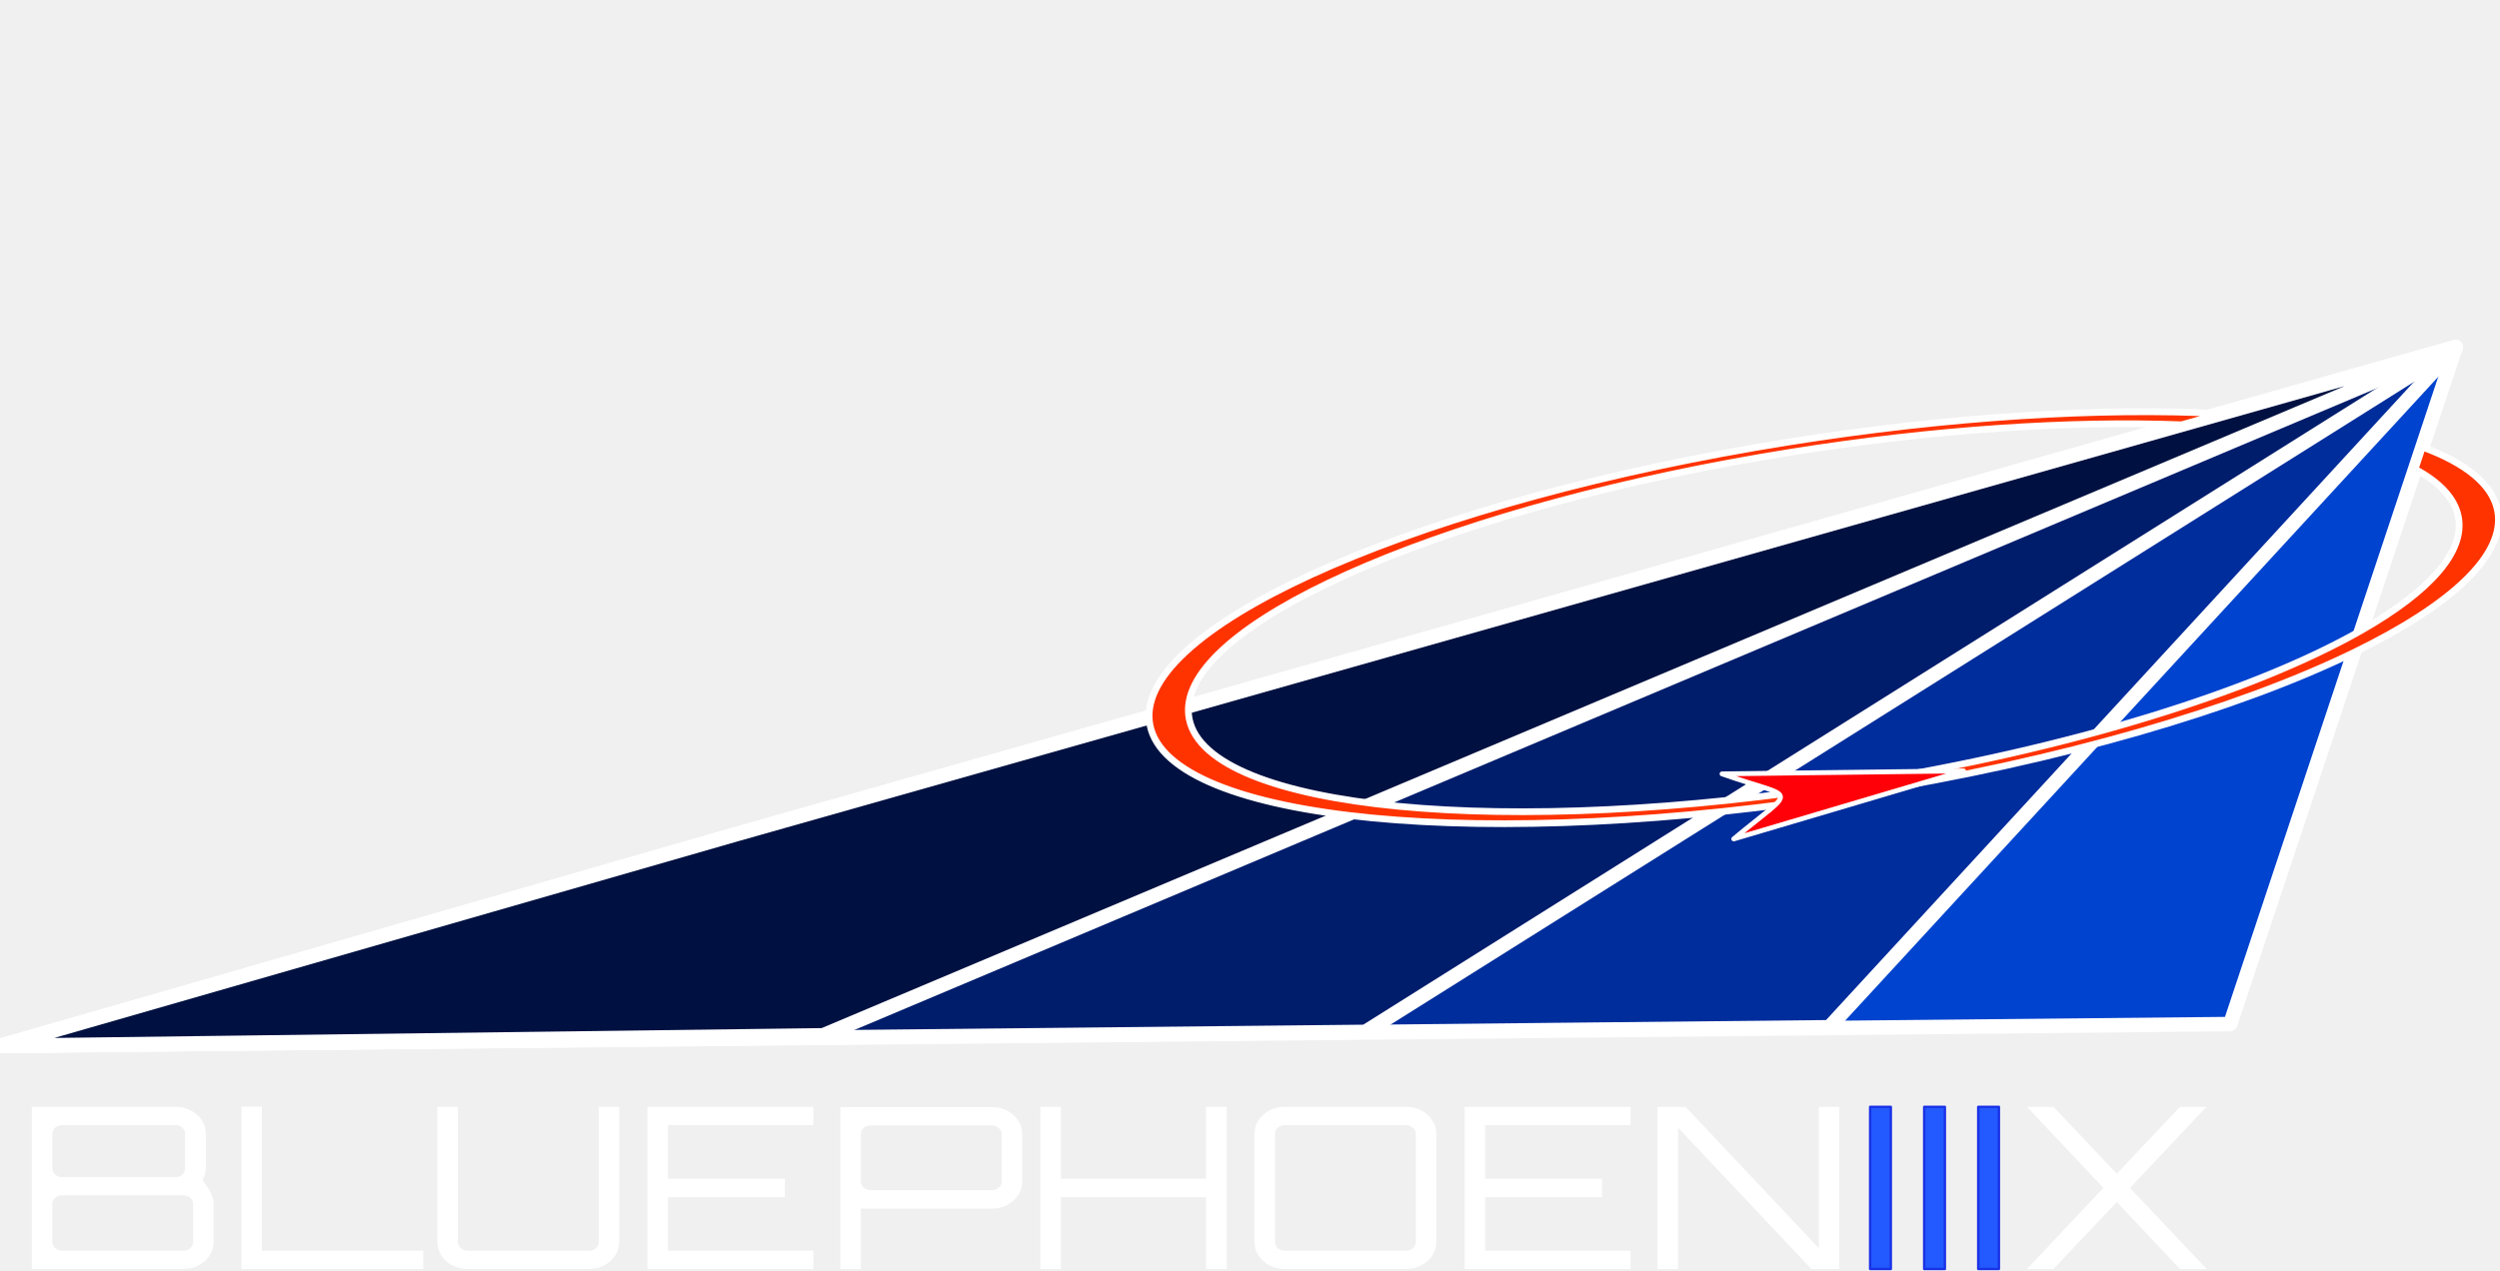
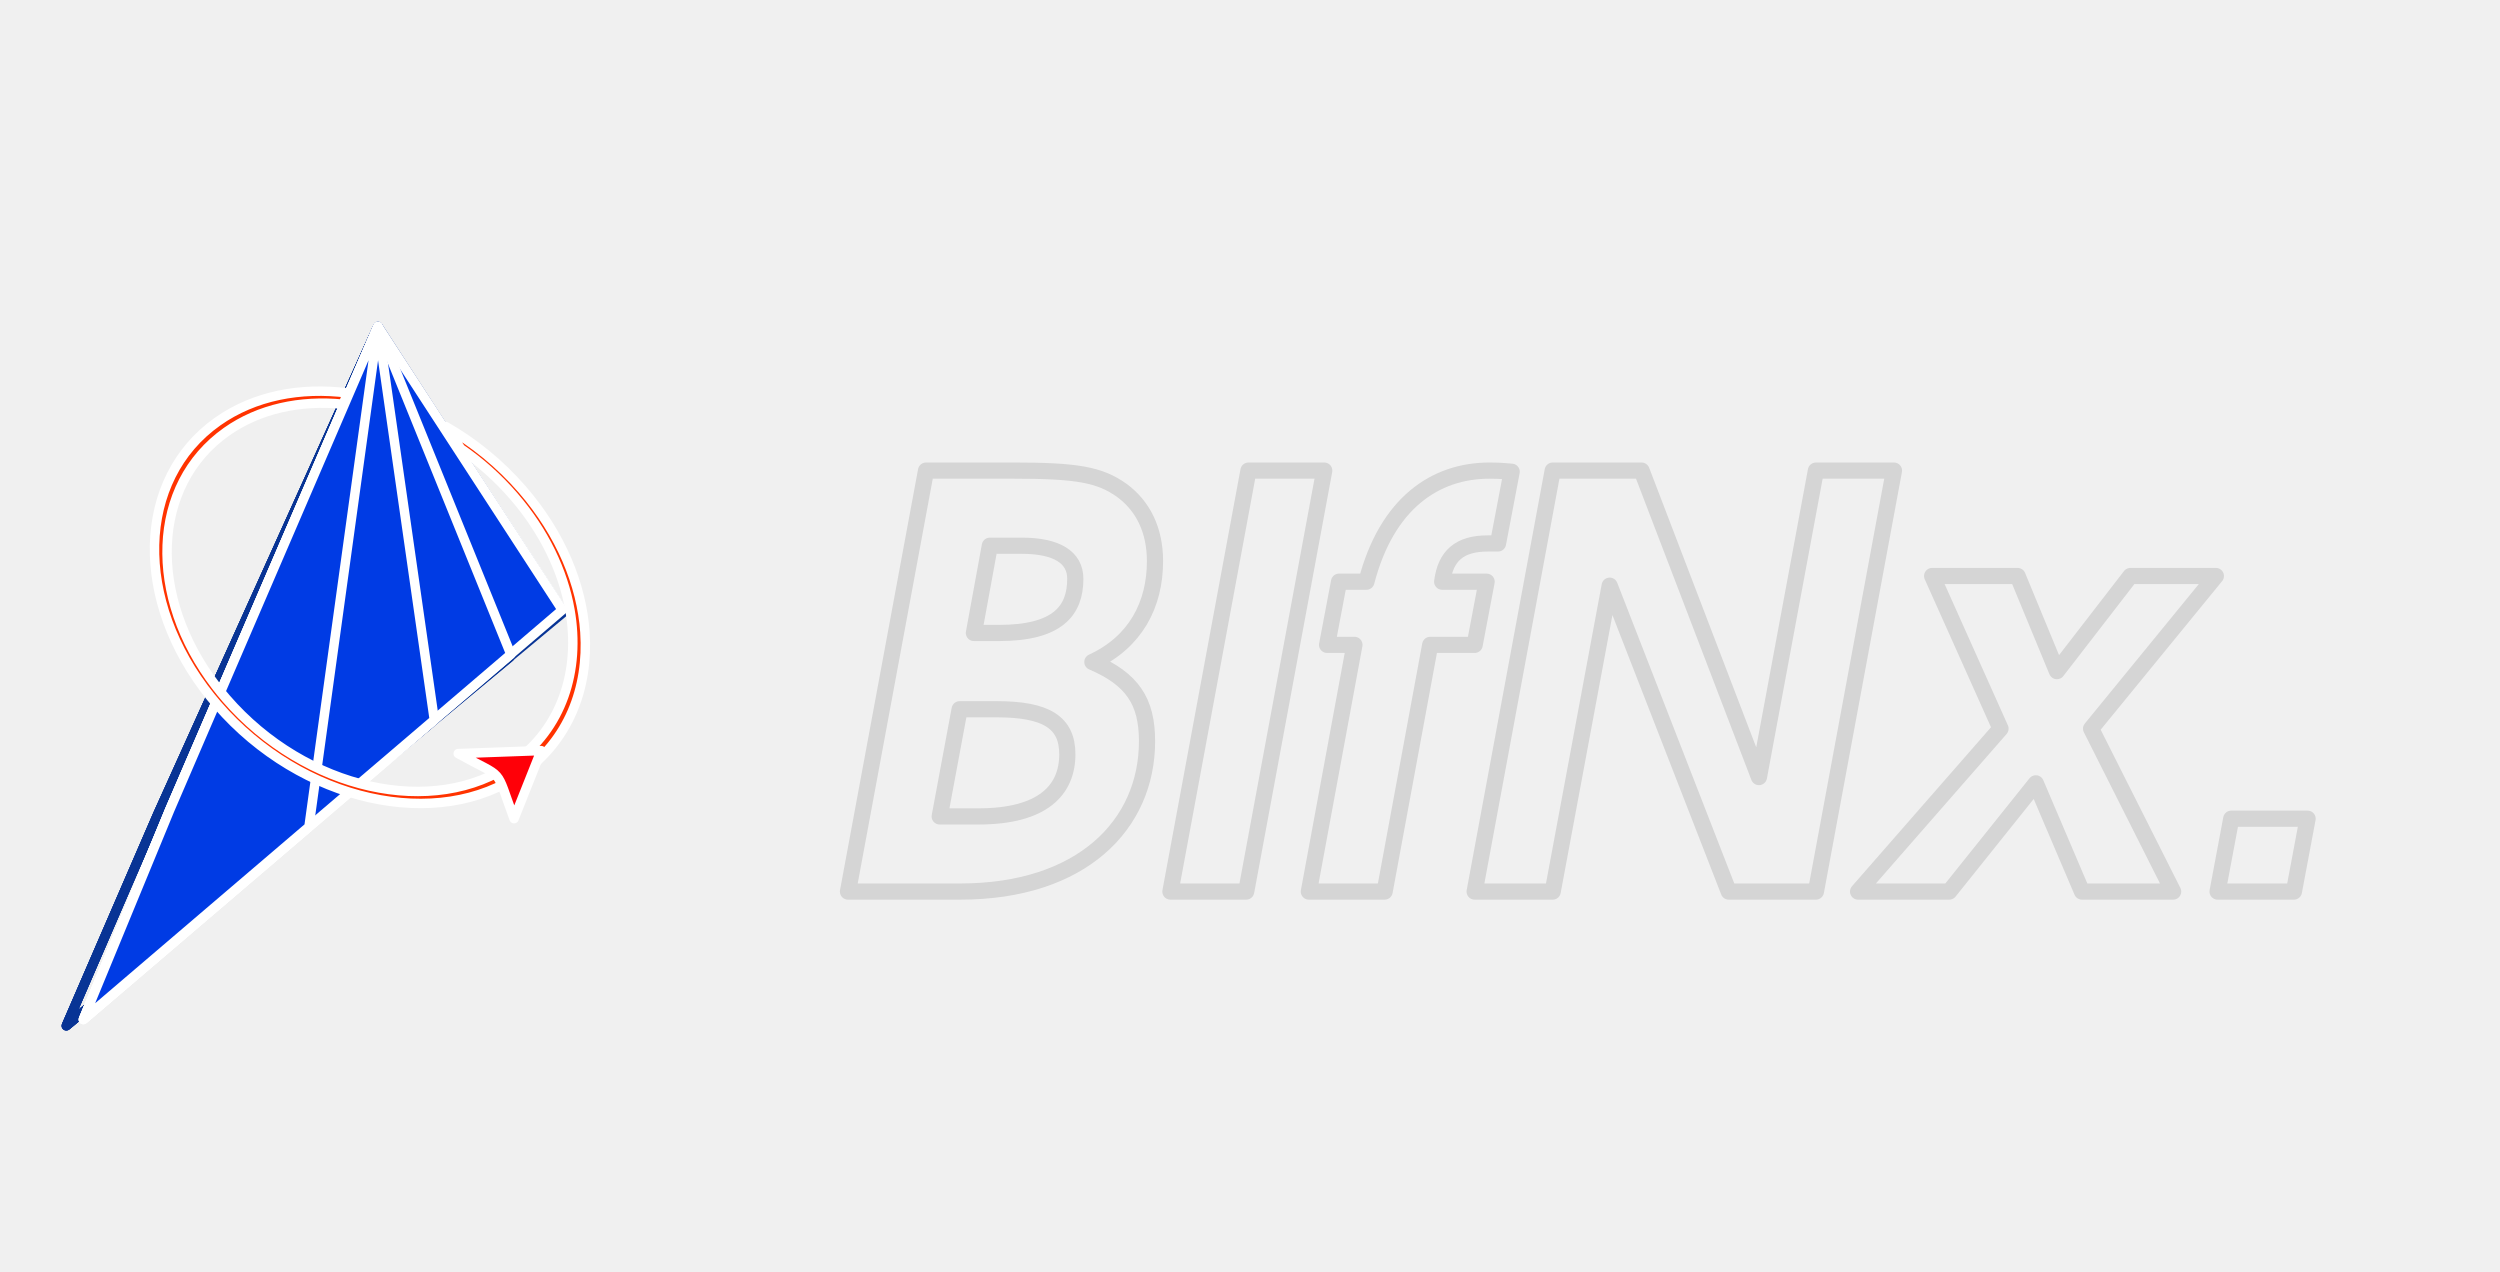
- <svg xmlns="http://www.w3.org/2000/svg" width="100%" height="100%" viewBox="0 0 18355 9334" version="1.1" xml:space="preserve" style="fill-rule:evenodd;clip-rule:evenodd;stroke-linejoin:round;stroke-miterlimit:2;">
-   <g>
-     <g>
-       <path d="M233.936,9324.2l-0,-1191.3l1055.32,-0c40.803,-0 77.897,8.273 111.281,26.473c35.239,18.201 61.205,41.365 81.606,71.147c20.402,31.437 29.675,64.529 29.675,100.929l0,253.15c0,14.892 -1.854,29.783 -7.418,44.674c-3.71,14.891 -9.274,29.782 -16.693,43.019c27.821,36.401 48.222,67.838 61.205,94.311c12.983,26.473 20.402,52.946 20.402,81.074l-0,277.969c-0,36.401 -9.274,69.492 -29.675,99.275c-20.402,31.437 -46.367,54.601 -81.606,72.801c-33.385,18.201 -70.478,26.473 -111.282,26.473l-1112.81,0Zm222.562,-134.02l890.248,-0c20.402,-0 37.094,-6.619 50.077,-19.855c14.837,-11.582 22.256,-26.473 22.256,-44.674l0,-277.969c0,-18.2 -7.419,-33.091 -22.256,-46.328c-12.983,-11.582 -29.675,-18.2 -50.077,-18.2l-890.248,-0c-20.402,-0 -37.094,6.618 -51.931,18.2c-12.983,13.237 -20.402,28.128 -20.402,46.328l0,277.969c0,18.201 7.419,33.092 20.402,44.674c14.837,13.236 31.529,19.855 51.931,19.855Zm-0,-541.047l832.753,0c20.402,0 37.094,-6.618 50.077,-19.855c12.983,-11.582 20.401,-26.473 20.401,-44.674l0,-253.15c0,-18.2 -7.418,-33.091 -20.401,-46.328c-12.983,-11.582 -29.675,-18.2 -50.077,-18.2l-832.753,-0c-20.402,-0 -37.094,6.618 -51.931,18.2c-12.983,13.237 -20.402,28.128 -20.402,46.328l0,253.15c0,18.201 7.419,33.092 20.402,44.674c14.837,13.237 31.529,19.855 51.931,19.855Z" style="fill:#fff;fill-rule:nonzero;" />
-     </g>
-     <g>
-       <path d="M1773.32,9324.2l0,-1192.95l150.23,0l-0,1058.93l1185.14,-0l0,134.02l-1335.37,0Z" style="fill:#fff;fill-rule:nonzero;" />
-     </g>
-     <g>
-       <path d="M3435.13,9324.2c-40.803,0 -77.897,-8.272 -113.136,-26.473c-33.384,-18.2 -59.35,-41.364 -79.751,-71.147c-20.402,-31.437 -29.675,-64.528 -29.675,-100.929l-0,-992.746l150.229,-0l0,992.746c0,18.201 7.419,33.092 20.402,44.674c14.837,13.236 31.529,19.855 51.931,19.855l890.249,-0c20.401,-0 37.093,-6.619 50.076,-18.201c14.838,-13.236 22.256,-28.127 22.256,-46.328l0,-992.746l150.23,-0l-0,992.746c-0,36.401 -9.274,69.492 -29.675,100.929c-20.402,29.783 -46.367,52.947 -79.752,71.147c-35.239,18.201 -72.332,26.473 -113.135,26.473l-890.249,0Z" style="fill:#fff;fill-rule:nonzero;" />
-     </g>
-     <g>
-       <path d="M4755.66,9324.2l-0,-1191.3l1218.53,-0l-0,134.021l-1068.3,-0l0,393.789l858.719,0l0,135.675l-858.719,0l0,393.79l1068.3,-0l-0,134.02l-1218.53,0Z" style="fill:#fff;fill-rule:nonzero;" />
-     </g>
-     <g>
-       <path d="M6172.61,9324.2l0,-1189.64l1112.81,-0c40.803,-0 77.897,8.272 113.136,26.473c33.384,18.2 59.35,43.019 79.751,72.801c20.402,29.783 29.675,62.874 29.675,99.275l0,349.116c0,36.4 -9.273,69.492 -29.675,99.274c-20.401,29.783 -46.367,54.601 -81.606,72.802c-33.384,18.2 -70.478,26.473 -111.281,26.473l-962.581,-0l-0,443.426l-150.23,0Zm222.563,-579.102l890.248,0c20.402,0 37.094,-6.618 50.077,-18.2c14.837,-11.582 22.256,-26.473 22.256,-44.673l-0,-349.116c-0,-18.201 -7.419,-33.092 -22.256,-44.674c-12.983,-13.236 -29.675,-19.855 -50.077,-19.855l-890.248,0c-20.402,0 -37.094,6.619 -51.932,19.855c-12.982,11.582 -20.401,26.473 -20.401,44.674l-0,349.116c-0,18.2 7.419,33.091 20.401,44.673c14.838,11.582 31.53,18.2 51.932,18.2Z" style="fill:#fff;fill-rule:nonzero;" />
-     </g>
-     <g>
-       <path d="M7641.6,9324.2l0,-1191.3l150.23,-0l-0,527.81l1066.44,0l0,-527.81l152.084,-0l0,1191.3l-152.084,0l0,-527.81l-1066.44,0l-0,527.81l-150.23,0Z" style="fill:#fff;fill-rule:nonzero;" />
-     </g>
-     <g>
-       <path d="M9436.92,9324.2c-40.803,0 -77.896,-8.272 -113.135,-26.473c-33.385,-18.2 -59.35,-41.364 -79.752,-71.147c-20.401,-31.437 -29.675,-64.528 -29.675,-100.929l0,-794.197c0,-36.4 9.274,-69.492 29.675,-100.929c20.402,-29.782 46.367,-52.946 79.752,-71.147c35.239,-18.2 72.332,-26.473 113.135,-26.473l890.249,-0c40.803,-0 77.897,8.273 113.136,26.473c33.384,18.201 59.35,41.365 79.751,72.802c20.402,29.782 29.675,62.874 29.675,99.274l0,794.197c0,36.401 -9.273,69.492 -29.675,100.929c-20.401,29.783 -46.367,52.947 -81.606,71.147c-33.384,18.201 -70.478,26.473 -111.281,26.473l-890.249,0Zm0,-134.02l890.249,-0c20.402,-0 37.094,-6.619 50.076,-18.201c14.838,-13.236 22.257,-28.127 22.257,-46.328l-0,-794.197c-0,-18.2 -7.419,-33.091 -22.257,-44.673c-12.982,-13.237 -29.674,-19.855 -50.076,-19.855l-890.249,-0c-20.401,-0 -37.093,6.618 -51.931,19.855c-12.983,11.582 -20.401,26.473 -20.401,44.673l-0,794.197c-0,18.201 7.418,33.092 20.401,46.328c14.838,11.582 31.53,18.201 51.931,18.201Z" style="fill:#fff;fill-rule:nonzero;" />
-     </g>
-     <g>
-       <path d="M10757.5,9324.2l0,-1191.3l1218.53,-0l0,134.021l-1068.3,-0l-0,393.789l858.719,0l-0,135.675l-858.719,0l-0,393.79l1068.3,-0l0,134.02l-1218.53,0Z" style="fill:#fff;fill-rule:nonzero;" />
-     </g>
-     <g>
-       <path d="M12174.4,9324.2l-0,-1191.3l205.87,-0l979.273,1039.07l0,-1039.07l150.23,-0l-0,1191.3l-205.87,0l-979.274,-1039.07l0,1039.07l-150.229,0Z" style="fill:#fff;fill-rule:nonzero;" />
-     </g>
-     <g>
-       <rect x="13736" y="8132.9" width="152.084" height="1191.3" style="fill:#225aff;stroke:#1a32e6;stroke-width:17.57px;" />
-     </g>
-     <g>
-       <rect x="14133" y="8132.9" width="152.084" height="1191.3" style="fill:#225aff;stroke:#1a32e6;stroke-width:17.57px;" />
-     </g>
-     <g>
-       <rect x="14529.9" y="8132.9" width="152.084" height="1191.3" style="fill:#225aff;stroke:#1a32e6;stroke-width:17.57px;" />
-     </g>
-     <g>
-       <path d="M14889.6,9324.2l-0,-1.654l560.114,-593.993l-560.114,-593.993l-0,-1.655l192.887,-0l465.526,491.409l463.671,-491.409l192.887,-0l0,1.655l-560.115,593.993l561.97,593.993l-0,1.654l-194.742,0l-463.671,-491.409l-465.526,491.409l-192.887,0Z" style="fill:#fff;fill-rule:nonzero;" />
-     </g>
-   </g>
-   <path d="M5396.5,6133.14l12640.8,-3582.69l-1656.59,4974.14l-16376.3,160.237l5392.17,-1551.68l-0.037,-0.003Z" style="fill:#0043ce;stroke:#fff;stroke-width:106.22px;stroke-linecap:round;stroke-miterlimit:1.5;" />
-   <path id="_002d9c" d="M5396.5,6133.14l12640.8,-3582.69l-4601.62,4997.58l-13431.3,136.8l5392.17,-1551.68l-0.042,-0.006Z" style="fill:#002d9c;stroke:#fff;stroke-width:106.22px;stroke-linecap:round;stroke-miterlimit:1.5;" />
-   <path id="_002d9c1" d="M5396.5,6133.14l12640.8,-3582.69l-8008.88,5031.62l-10024,102.759l5392.17,-1551.68l-0.042,-0.003Z" style="fill:#001d6c;stroke:#fff;stroke-width:106.22px;stroke-linecap:round;stroke-miterlimit:1.5;" />
-   <path id="_002d9c2" d="M5396.5,6133.14l12640.8,-3582.69l-11991.5,5056.85l-6041.38,77.548l5392.17,-1551.68l-0.042,-0.018Z" style="fill:#001141;stroke:#fff;stroke-width:106.22px;stroke-linecap:round;stroke-linejoin:miter;stroke-miterlimit:1;" />
-   <path d="M8440.25,5270.45c-21.5,-704.237 2039.35,-1598.21 4696.25,-2022.38c1181.77,-188.668 2289.06,-253.676 3176.64,-208.992l-289.238,81.978c-814.862,-30.795 -1811.76,32.777 -2872.34,202.096c-2453.02,391.621 -4366.58,1208.43 -4422.04,1865.31c-2.696,31.94 -1,63.502 5.242,94.618c134.612,671.049 2332.28,882.451 4904.58,471.785c1572.25,-251.007 2922.89,-676.691 3704.7,-1122.98c497.275,-283.865 764.421,-576.064 712.087,-836.95c-27.062,-134.896 -137.487,-251.219 -317.571,-347.646l54.046,-162.278c317.829,117.477 513.071,273.238 551.334,463.975c65.25,325.287 -337.275,696.418 -1053.96,1045.23c-853.1,415.203 -2151.33,798.774 -3635.58,1035.73c-2731.15,436.023 -5064.54,211.568 -5207.46,-500.918c-3.883,-19.37 -6.113,-38.903 -6.712,-58.581l0.012,-0Z" style="fill:#f30;stroke:#fff;stroke-width:49.36px;stroke-linecap:round;stroke-miterlimit:1.5;" />
-   <path d="M14422.3,5664.32l-1688.07,499.906c472.249,-394.691 470.758,-281.606 -85.838,-477.911l1773.91,-21.995Z" style="fill:#ff0008;stroke:#fff;stroke-width:35.63px;stroke-linecap:round;stroke-miterlimit:1.5;" />
+ <svg xmlns="http://www.w3.org/2000/svg" width="100%" height="100%" viewBox="0 0 4405 2240" version="1.1" xml:space="preserve" style="fill-rule:evenodd;clip-rule:evenodd;stroke-linejoin:round;stroke-miterlimit:1.5;">
+   <path d="M277.883,1435.07l388.1,-859.846l326.498,504.098l-875.679,728.153l161.085,-372.404l-0.004,-0.001Z" style="fill:#1b1b1b;fill-opacity:0;stroke:#083495;stroke-width:16.62px;" />
+   <path id="_002d9c" d="M277.883,1435.07l388.1,-859.846l232.385,582.959l-781.565,649.292l161.085,-372.404l-0.005,-0.001Z" style="fill:#1b1b1b;fill-opacity:0;stroke:#083495;stroke-width:16.62px;" />
+   <path id="_002d9c1" d="M277.883,1435.07l388.1,-859.846l92.467,699.492l-641.648,532.759l161.085,-372.404l-0.004,-0.001Z" style="fill:#1b1b1b;fill-opacity:0;stroke:#083495;stroke-width:16.62px;" />
+   <path id="_002d9c2" d="M277.883,1435.07l388.1,-859.846l-136.739,889.62l-412.439,342.634l161.085,-372.404l-0.007,-0.004Z" style="fill:#1b1b1b;fill-opacity:0;stroke:#083495;stroke-width:16.62px;stroke-linejoin:miter;stroke-miterlimit:1;" />
+   <path d="M298.975,1427.33l367.008,-852.109l324.777,499.562l-843.909,721.6l152.128,-369.053l-0.004,-0Z" style="fill:#003be4;stroke:#fff;stroke-width:16.62px;" />
+   <path id="_002d9c3" d="M298.975,1427.33l367.008,-852.109l234.087,577.714l-753.218,643.449l152.128,-369.053l-0.005,-0.001Z" style="fill:#003be4;stroke:#fff;stroke-width:16.62px;" />
+   <path id="_002d9c4" d="M298.975,1427.33l367.008,-852.109l99.248,693.197l-618.379,527.965l152.127,-369.053l-0.004,-0Z" style="fill:#003be4;stroke:#fff;stroke-width:16.62px;" />
+   <path id="_002d9c5" d="M298.975,1427.33l367.008,-852.109l-121.648,881.615l-397.48,339.551l152.127,-369.053l-0.007,-0.004Z" style="fill:#003be4;stroke:#fff;stroke-width:16.62px;stroke-linejoin:miter;stroke-miterlimit:1;" />
+   <path d="M371.329,1228.02c-136.148,-169.017 -131.982,-383.57 12.317,-485.371c64.183,-45.28 145.64,-60.882 229.396,-50.158l-8.879,19.675c-74.944,-7.391 -147.318,7.866 -204.919,48.503c-133.226,93.989 -139.625,290.024 -19.034,447.674c5.864,7.666 12.028,15.24 18.492,22.708c139.406,161.052 366.009,211.789 505.712,113.229c85.391,-60.242 118.679,-162.406 99.823,-269.515c-11.995,-68.127 -45.085,-138.255 -99.282,-200.868c-28.024,-32.375 -59.571,-60.292 -93.228,-83.435l-26.372,-38.947c49.348,28.195 95.607,65.578 135.231,111.354c67.576,78.069 104.246,167.141 110.03,250.855c6.885,99.648 -29.993,191.706 -110.604,248.576c-148.331,104.645 -388.928,50.776 -536.941,-120.221c-4.024,-4.648 -7.939,-9.336 -11.743,-14.059l0.001,-0Z" style="fill:#f30;stroke:#fff;stroke-width:16.62px;stroke-linecap:round;" />
+   <path d="M953.51,1322.55l-47.732,119.978c-35.255,-94.726 -13.811,-67.585 -98.433,-114.699l146.165,-5.279Z" style="fill:#ff0008;stroke:#fff;stroke-width:16.62px;stroke-linecap:round;" />
+   <path d="M2021.07,1305.94c-0,-70.294 -26.058,-109.408 -96.308,-139.495c76.263,-35.103 110.339,-101.384 110.339,-177.74c-0,-53.201 -20.045,-96.327 -58.13,-124.408c-39.171,-28.082 -79.289,-35.102 -191.706,-35.102l-153.591,0l-137.529,741.728l197.761,0c213.799,0 329.164,-117.341 329.164,-264.983Zm-140.439,23.105c0,62.281 -42.162,109.494 -156.602,109.494l-68.262,-0l35.135,-188.852l65.251,0c87.336,0 124.478,23.104 124.478,79.358Zm14.042,-309.195c-0,56.263 -31.107,95.446 -134.505,95.446l-44.17,-0l28.108,-153.717l56.217,0c61.235,0 94.35,20.093 94.35,58.271Z" style="fill:#4a4a4a;fill-opacity:0;fill-rule:nonzero;stroke:#d5d5d5;stroke-width:28.52px;stroke-miterlimit:2;" />
+   <path d="M2333.31,829.2l-133.513,0l-137.529,741.728l133.513,0l137.529,-741.728Z" style="fill:#4a4a4a;fill-opacity:0;fill-rule:nonzero;stroke:#d5d5d5;stroke-width:28.52px;stroke-miterlimit:2;" />
+   <path d="M2663.58,831.206c-22.085,-2.006 -30.116,-2.006 -39.151,-2.006c-95.367,0 -180.695,57.164 -216.834,195.753l-48.185,0l-21.081,111.303l48.185,0l-80.309,434.672l133.514,0l80.308,-434.672l78.302,0l21.081,-111.303l-78.301,0c6.023,-46.264 31.119,-67.384 80.308,-67.384l18.07,-0l24.093,-126.363Z" style="fill:#4a4a4a;fill-opacity:0;fill-rule:nonzero;stroke:#d5d5d5;stroke-width:28.52px;stroke-miterlimit:2;" />
+   <path d="M3199.64,1570.93l137.529,-741.728l-137.529,0l-100.387,539.986l-206.795,-539.986l-156.602,0l-137.529,741.728l137.529,0l100.386,-538.983l209.807,538.983l153.591,0Z" style="fill:#4a4a4a;fill-opacity:0;fill-rule:nonzero;stroke:#d5d5d5;stroke-width:28.52px;stroke-miterlimit:2;" />
+   <path d="M3829.06,1570.93l-144.556,-287.039l219.845,-268.975l-150.579,0l-129.498,167.609l-69.267,-167.609l-150.579,0l120.464,268.975l-250.966,287.039l160.618,0l152.587,-190.69l81.313,190.69l160.618,0Z" style="fill:#4a4a4a;fill-opacity:0;fill-rule:nonzero;stroke:#d5d5d5;stroke-width:28.52px;stroke-miterlimit:2;" />
+   <path d="M4065.97,1442.56l-134.518,0l-24.092,128.369l134.517,0l24.093,-128.369Z" style="fill:#4a4a4a;fill-opacity:0;fill-rule:nonzero;stroke:#d5d5d5;stroke-width:28.52px;stroke-miterlimit:2;" />
</svg>
